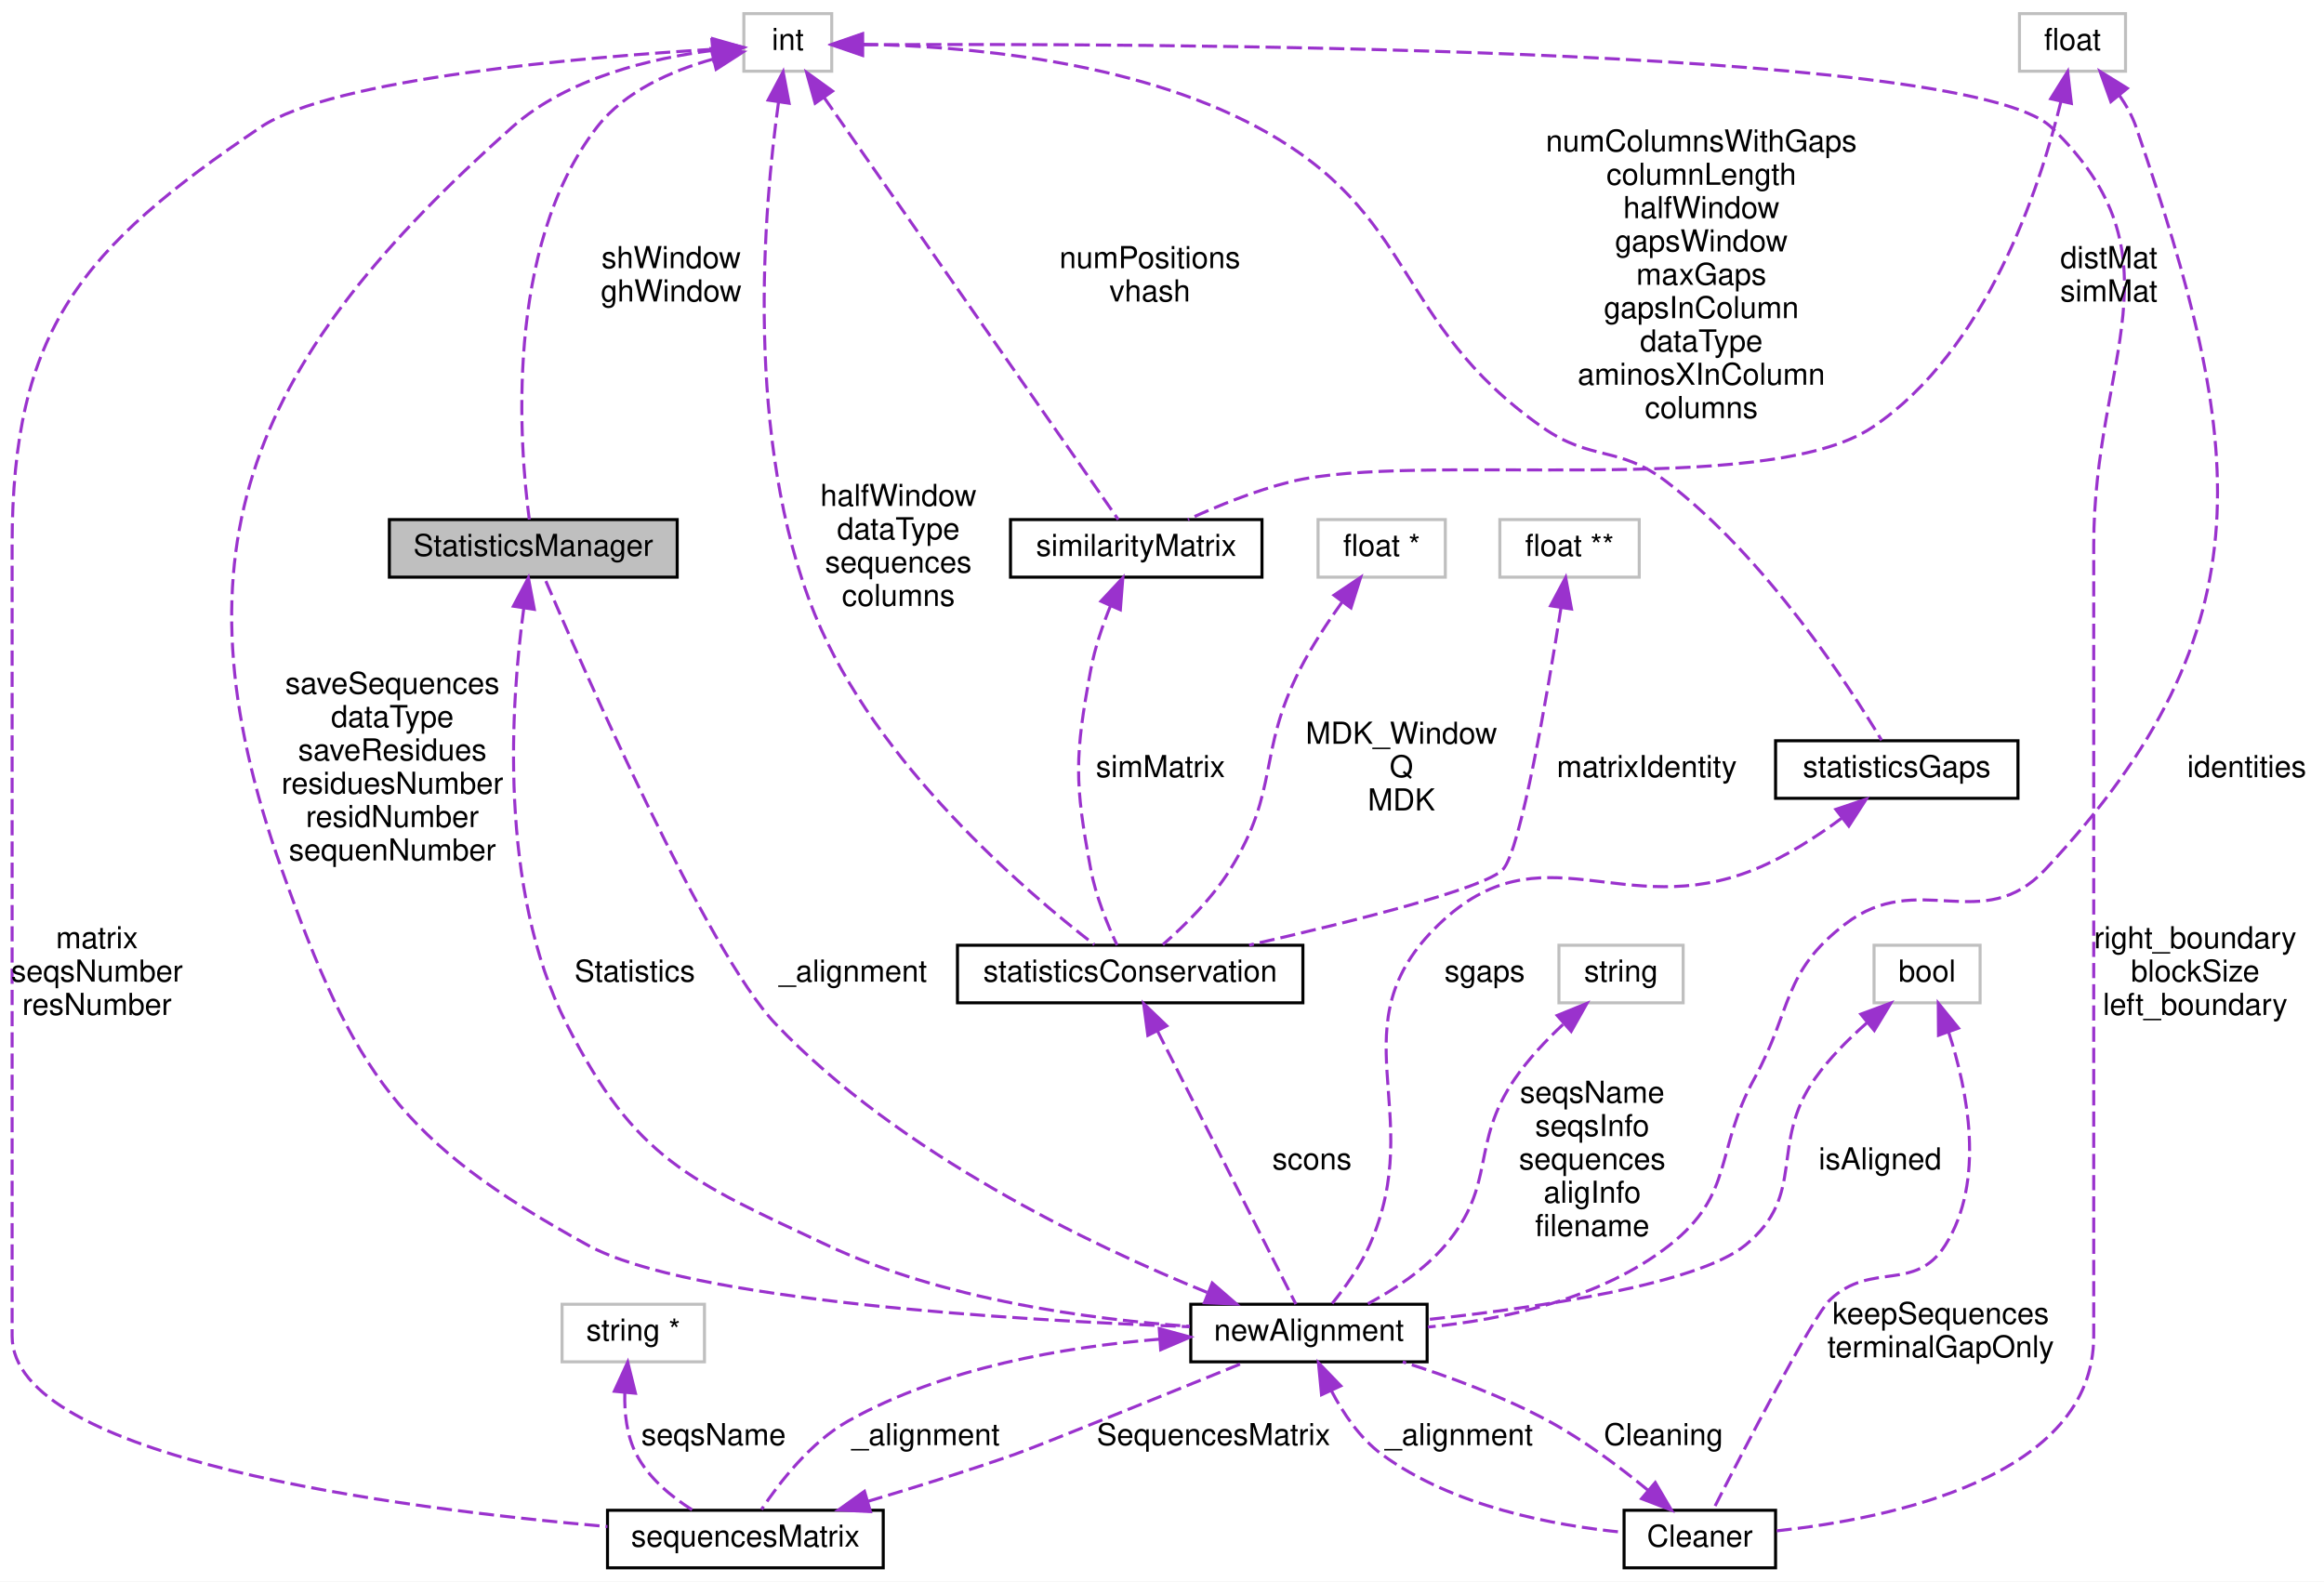
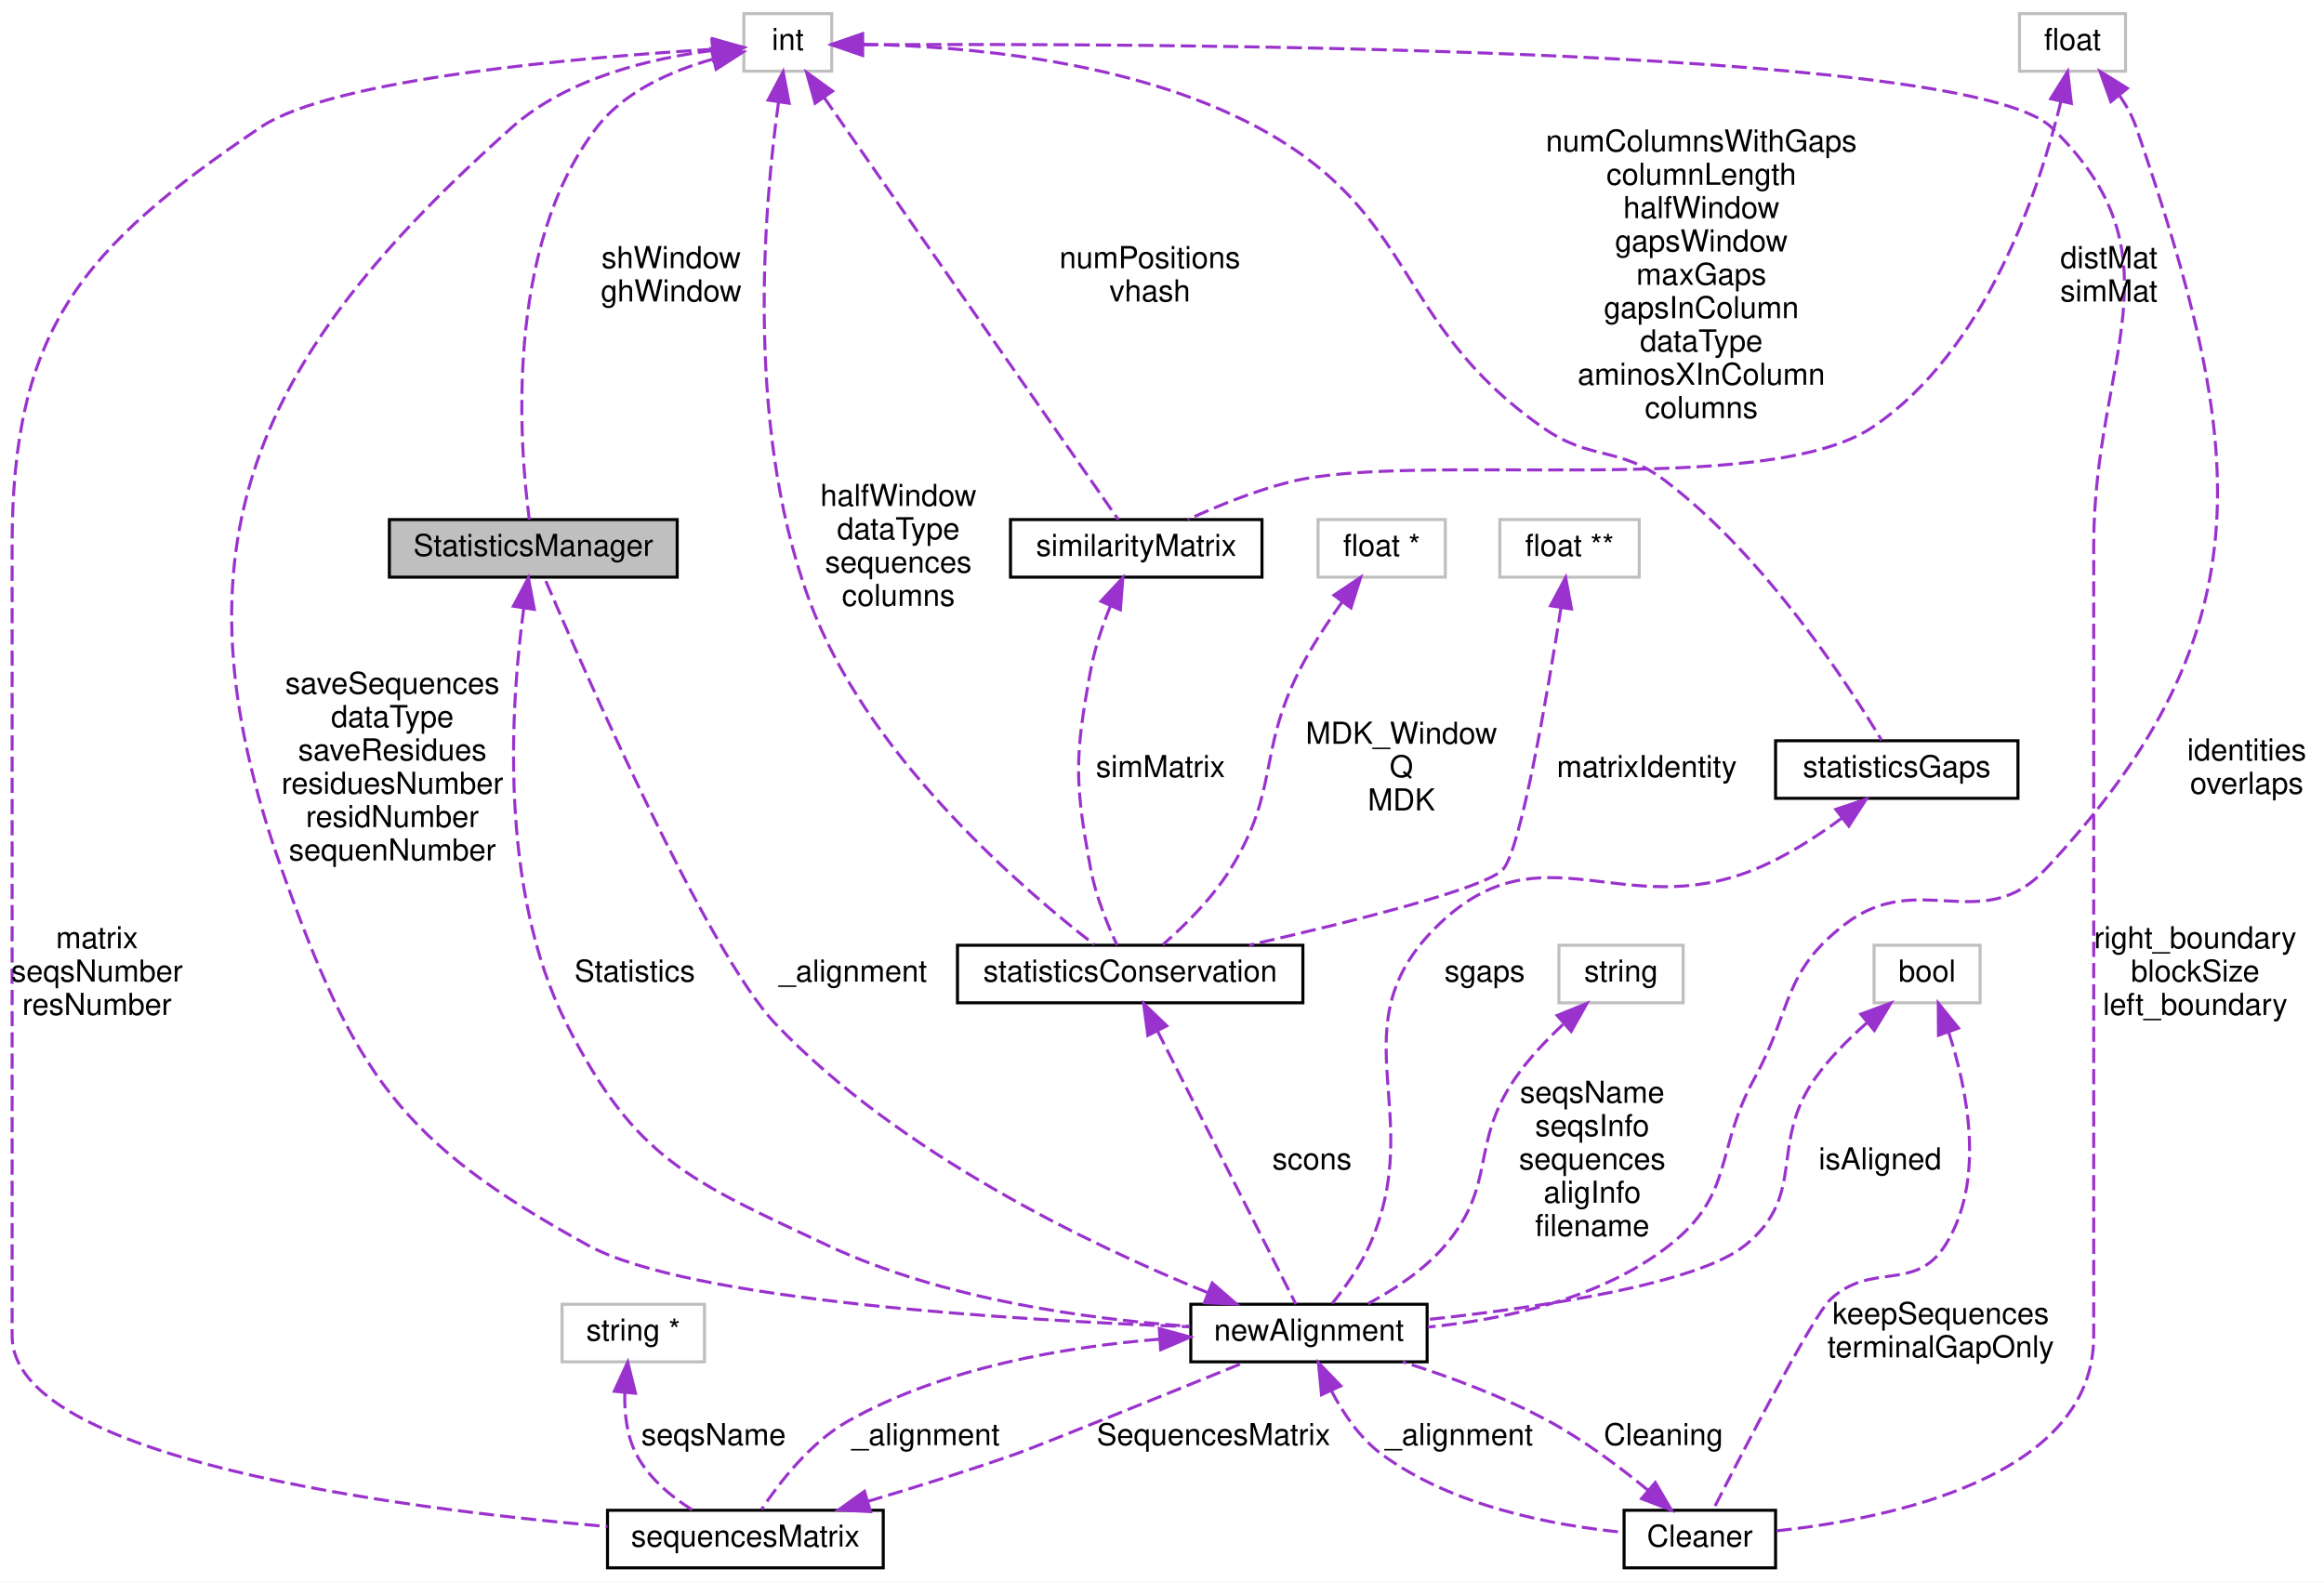
<svg xmlns="http://www.w3.org/2000/svg" xmlns:xlink="http://www.w3.org/1999/xlink" width="767pt" height="522pt" viewBox="0.00 0.00 767.00 522.00">
  <g id="graph0" class="graph" transform="scale(1 1) rotate(0) translate(4 518)">
    <polygon fill="white" stroke="none" points="-4,4 -4,-518 763,-518 763,4 -4,4" />
    <g id="node1" class="node">
      <polygon fill="#bfbfbf" stroke="black" points="124.5,-327.5 124.5,-346.5 219.5,-346.5 219.5,-327.5 124.5,-327.5" />
      <text text-anchor="middle" x="172" y="-334.5" font-family="Helvetica,sans-Serif" font-size="10.00">StatisticsManager</text>
    </g>
    <g id="node2" class="node">
      <g id="a_node2">
        <a xlink:href="classnew_alignment.html" target="_top" xlink:title="Class containing an alignment  This class stores the alignment sequences with it's names...">
          <polygon fill="white" stroke="black" points="389,-68.5 389,-87.5 467,-87.5 467,-68.5 389,-68.5" />
          <text text-anchor="middle" x="428" y="-75.5" font-family="Helvetica,sans-Serif" font-size="10.00">newAlignment</text>
        </a>
      </g>
    </g>
    <g id="edge23" class="edge">
      <path fill="none" stroke="#9a32cd" stroke-dasharray="5,2" d="M168.855,-317.159C164.685,-286.541 160.271,-224.891 183,-180 205.647,-135.271 223.62,-128.312 269,-107 307.182,-89.068 355.423,-82.543 388.7,-80.21" />
      <polygon fill="#9a32cd" stroke="#9a32cd" points="165.429,-317.911 170.384,-327.275 172.35,-316.864 165.429,-317.911" />
      <text text-anchor="middle" x="205.5" y="-194" font-family="Helvetica,sans-Serif" font-size="10.00"> Statistics</text>
    </g>
    <g id="edge1" class="edge">
      <path fill="none" stroke="#9a32cd" stroke-dasharray="5,2" d="M394.381,-91.421C355.874,-107.065 292.85,-137.178 252,-180 229.415,-203.675 188.339,-297.616 175.761,-327.099" />
      <polygon fill="#9a32cd" stroke="#9a32cd" points="396.077,-94.514 404.084,-87.575 393.497,-88.006 396.077,-94.514" />
      <text text-anchor="middle" x="277.5" y="-194" font-family="Helvetica,sans-Serif" font-size="10.00"> _alignment</text>
    </g>
    <g id="node6" class="node">
      <g id="a_node6">
        <a xlink:href="classsequences_matrix.html" target="_top" xlink:title="sequencesMatrix">
          <polygon fill="white" stroke="black" points="196.5,-0.5 196.5,-19.5 287.5,-19.5 287.5,-0.5 196.5,-0.5" />
          <text text-anchor="middle" x="242" y="-7.5" font-family="Helvetica,sans-Serif" font-size="10.00">sequencesMatrix</text>
        </a>
      </g>
    </g>
    <g id="edge6" class="edge">
      <path fill="none" stroke="#9a32cd" stroke-dasharray="5,2" d="M378.609,-75.968C347.45,-73.434 307.322,-66.584 276,-49 263.495,-41.98 253.201,-28.627 247.328,-19.768" />
      <polygon fill="#9a32cd" stroke="#9a32cd" points="378.59,-79.475 388.807,-76.672 379.071,-72.492 378.59,-79.475" />
      <text text-anchor="middle" x="301.5" y="-41" font-family="Helvetica,sans-Serif" font-size="10.00"> _alignment</text>
    </g>
    <g id="node13" class="node">
      <g id="a_node13">
        <a xlink:href="class_cleaner.html" target="_top" xlink:title="Subclass contained by the alignment object to make cleaning operations on it. ">
          <polygon fill="white" stroke="black" points="532,-0.5 532,-19.5 582,-19.5 582,-0.5 532,-0.5" />
          <text text-anchor="middle" x="557" y="-7.5" font-family="Helvetica,sans-Serif" font-size="10.00">Cleaner</text>
        </a>
      </g>
    </g>
    <g id="edge19" class="edge">
      <path fill="none" stroke="#9a32cd" stroke-dasharray="5,2" d="M435.369,-59.007C439.281,-51.503 444.793,-43.315 452,-38 475.48,-20.685 509.02,-14.439 531.829,-12.206" />
      <polygon fill="#9a32cd" stroke="#9a32cd" points="432.149,-57.632 431.139,-68.179 438.505,-60.564 432.149,-57.632" />
      <text text-anchor="middle" x="477.5" y="-41" font-family="Helvetica,sans-Serif" font-size="10.00"> _alignment</text>
    </g>
    <g id="node3" class="node">
      <polygon fill="white" stroke="#bfbfbf" points="510.5,-187 510.5,-206 551.5,-206 551.5,-187 510.5,-187" />
      <text text-anchor="middle" x="531" y="-194" font-family="Helvetica,sans-Serif" font-size="10.00">string</text>
    </g>
    <g id="edge2" class="edge">
      <path fill="none" stroke="#9a32cd" stroke-dasharray="5,2" d="M511.835,-179.846C506.222,-174.596 500.414,-168.429 496,-162 481.003,-140.157 490.173,-127.177 473,-107 466.082,-98.872 456.194,-92.361 447.448,-87.67" />
      <polygon fill="#9a32cd" stroke="#9a32cd" points="509.918,-182.822 519.734,-186.808 514.546,-177.57 509.918,-182.822" />
      <text text-anchor="middle" x="521.5" y="-154" font-family="Helvetica,sans-Serif" font-size="10.00"> seqsName</text>
      <text text-anchor="middle" x="521.5" y="-143" font-family="Helvetica,sans-Serif" font-size="10.00">seqsInfo</text>
      <text text-anchor="middle" x="521.5" y="-132" font-family="Helvetica,sans-Serif" font-size="10.00">sequences</text>
      <text text-anchor="middle" x="521.5" y="-121" font-family="Helvetica,sans-Serif" font-size="10.00">aligInfo</text>
      <text text-anchor="middle" x="521.5" y="-110" font-family="Helvetica,sans-Serif" font-size="10.00">filename</text>
    </g>
    <g id="node4" class="node">
      <g id="a_node4">
        <a xlink:href="classstatistics_gaps.html" target="_top" xlink:title="statisticsGaps">
          <polygon fill="white" stroke="black" points="582,-254.5 582,-273.5 662,-273.5 662,-254.5 582,-254.5" />
          <text text-anchor="middle" x="622" y="-261.5" font-family="Helvetica,sans-Serif" font-size="10.00">statisticsGaps</text>
        </a>
      </g>
    </g>
    <g id="edge3" class="edge">
      <path fill="none" stroke="#9a32cd" stroke-dasharray="5,2" d="M604.025,-248.087C595.675,-241.888 585.323,-235.178 575,-231 531.517,-213.401 504.864,-245.461 471,-213 436.199,-179.641 467.523,-151.077 448,-107 444.903,-100.009 439.903,-93.009 435.677,-87.757" />
      <polygon fill="#9a32cd" stroke="#9a32cd" points="601.878,-250.851 611.918,-254.234 606.18,-245.328 601.878,-250.851" />
      <text text-anchor="middle" x="486" y="-194" font-family="Helvetica,sans-Serif" font-size="10.00"> sgaps</text>
    </g>
    <g id="node5" class="node">
      <polygon fill="white" stroke="#bfbfbf" points="241.5,-494.5 241.5,-513.5 270.5,-513.5 270.5,-494.5 241.5,-494.5" />
      <text text-anchor="middle" x="256" y="-501.5" font-family="Helvetica,sans-Serif" font-size="10.00">int</text>
    </g>
    <g id="edge24" class="edge">
      <path fill="none" stroke="#9a32cd" stroke-dasharray="5,2" d="M231.187,-498.451C217.834,-494.696 202.25,-487.957 193,-476 162.156,-436.131 167.57,-369.948 170.685,-346.53" />
      <polygon fill="#9a32cd" stroke="#9a32cd" points="230.714,-501.936 241.255,-500.865 232.347,-495.129 230.714,-501.936" />
      <text text-anchor="middle" x="217.5" y="-429.5" font-family="Helvetica,sans-Serif" font-size="10.00"> shWindow</text>
      <text text-anchor="middle" x="217.5" y="-418.5" font-family="Helvetica,sans-Serif" font-size="10.00">ghWindow</text>
    </g>
    <g id="edge10" class="edge">
      <path fill="none" stroke="#9a32cd" stroke-dasharray="5,2" d="M231.282,-501.362C211.224,-498.815 183.358,-492.353 165,-476 79.868,-400.169 50.79,-338.414 89,-231 112.822,-164.032 127.697,-141.214 190,-107 223.277,-88.726 330.063,-82.277 388.638,-80.08" />
      <polygon fill="#9a32cd" stroke="#9a32cd" points="230.932,-504.844 241.239,-502.39 231.651,-497.881 230.932,-504.844" />
      <text text-anchor="middle" x="125.5" y="-289" font-family="Helvetica,sans-Serif" font-size="10.00"> saveSequences</text>
      <text text-anchor="middle" x="125.5" y="-278" font-family="Helvetica,sans-Serif" font-size="10.00">dataType</text>
      <text text-anchor="middle" x="125.5" y="-267" font-family="Helvetica,sans-Serif" font-size="10.00">saveResidues</text>
      <text text-anchor="middle" x="125.5" y="-256" font-family="Helvetica,sans-Serif" font-size="10.00">residuesNumber</text>
      <text text-anchor="middle" x="125.5" y="-245" font-family="Helvetica,sans-Serif" font-size="10.00">residNumber</text>
      <text text-anchor="middle" x="125.5" y="-234" font-family="Helvetica,sans-Serif" font-size="10.00">sequenNumber</text>
    </g>
    <g id="edge4" class="edge">
      <path fill="none" stroke="#9a32cd" stroke-dasharray="5,2" d="M280.881,-503.369C312.855,-502.83 369.218,-498.387 411,-476 464.481,-447.344 455.355,-411.882 505,-377 521.283,-365.559 530.185,-371.08 546,-359 578.855,-333.905 606.15,-291.768 616.986,-273.678" />
      <polygon fill="#9a32cd" stroke="#9a32cd" points="280.634,-499.87 270.652,-503.42 280.669,-506.87 280.634,-499.87" />
      <text text-anchor="middle" x="557.5" y="-468" font-family="Helvetica,sans-Serif" font-size="10.00"> numColumnsWithGaps</text>
      <text text-anchor="middle" x="557.5" y="-457" font-family="Helvetica,sans-Serif" font-size="10.00">columnLength</text>
      <text text-anchor="middle" x="557.5" y="-446" font-family="Helvetica,sans-Serif" font-size="10.00">halfWindow</text>
      <text text-anchor="middle" x="557.5" y="-435" font-family="Helvetica,sans-Serif" font-size="10.00">gapsWindow</text>
      <text text-anchor="middle" x="557.5" y="-424" font-family="Helvetica,sans-Serif" font-size="10.00">maxGaps</text>
      <text text-anchor="middle" x="557.5" y="-413" font-family="Helvetica,sans-Serif" font-size="10.00">gapsInColumn</text>
      <text text-anchor="middle" x="557.5" y="-402" font-family="Helvetica,sans-Serif" font-size="10.00">dataType</text>
      <text text-anchor="middle" x="557.5" y="-391" font-family="Helvetica,sans-Serif" font-size="10.00">aminosXInColumn</text>
      <text text-anchor="middle" x="557.5" y="-380" font-family="Helvetica,sans-Serif" font-size="10.00">columns</text>
    </g>
    <g id="edge7" class="edge">
      <path fill="none" stroke="#9a32cd" stroke-dasharray="5,2" d="M231.163,-501.729C189.054,-499.157 105.89,-492.145 82,-476 22.888,-436.053 0,-409.344 0,-338 0,-338 0,-338 0,-77 0,-36.718 126.38,-20.189 196.482,-14.119" />
      <polygon fill="#9a32cd" stroke="#9a32cd" points="231.213,-505.238 241.397,-502.316 231.613,-498.249 231.213,-505.238" />
      <text text-anchor="middle" x="28" y="-205" font-family="Helvetica,sans-Serif" font-size="10.00"> matrix</text>
      <text text-anchor="middle" x="28" y="-194" font-family="Helvetica,sans-Serif" font-size="10.00">seqsNumber</text>
      <text text-anchor="middle" x="28" y="-183" font-family="Helvetica,sans-Serif" font-size="10.00">resNumber</text>
    </g>
    <g id="node9" class="node">
      <g id="a_node9">
        <a xlink:href="classstatistics_conservation.html" target="_top" xlink:title="statisticsConservation">
          <polygon fill="white" stroke="black" points="312,-187 312,-206 426,-206 426,-187 312,-187" />
          <text text-anchor="middle" x="369" y="-194" font-family="Helvetica,sans-Serif" font-size="10.00">statisticsConservation</text>
        </a>
      </g>
    </g>
    <g id="edge13" class="edge">
      <path fill="none" stroke="#9a32cd" stroke-dasharray="5,2" d="M252.927,-484.178C248.078,-449.304 241.447,-372.926 265,-315 284.906,-266.042 334.367,-223.808 357.157,-206.223" />
      <polygon fill="#9a32cd" stroke="#9a32cd" points="249.506,-484.96 254.458,-494.327 256.428,-483.917 249.506,-484.96" />
      <text text-anchor="middle" x="292.5" y="-351" font-family="Helvetica,sans-Serif" font-size="10.00"> halfWindow</text>
      <text text-anchor="middle" x="292.5" y="-340" font-family="Helvetica,sans-Serif" font-size="10.00">dataType</text>
      <text text-anchor="middle" x="292.5" y="-329" font-family="Helvetica,sans-Serif" font-size="10.00">sequences</text>
      <text text-anchor="middle" x="292.5" y="-318" font-family="Helvetica,sans-Serif" font-size="10.00">columns</text>
    </g>
    <g id="node12" class="node">
      <g id="a_node12">
        <a xlink:href="classsimilarity_matrix.html" target="_top" xlink:title="similarityMatrix">
          <polygon fill="white" stroke="black" points="329.5,-327.5 329.5,-346.5 412.5,-346.5 412.5,-327.5 329.5,-327.5" />
          <text text-anchor="middle" x="371" y="-334.5" font-family="Helvetica,sans-Serif" font-size="10.00">similarityMatrix</text>
        </a>
      </g>
    </g>
    <g id="edge17" class="edge">
      <path fill="none" stroke="#9a32cd" stroke-dasharray="5,2" d="M267.941,-485.867C292.307,-450.907 346.978,-372.467 365.064,-346.516" />
      <polygon fill="#9a32cd" stroke="#9a32cd" points="265.029,-483.924 262.183,-494.129 270.772,-487.926 265.029,-483.924" />
      <text text-anchor="middle" x="375.5" y="-429.5" font-family="Helvetica,sans-Serif" font-size="10.00"> numPositions</text>
      <text text-anchor="middle" x="375.5" y="-418.5" font-family="Helvetica,sans-Serif" font-size="10.00">vhash</text>
    </g>
    <g id="edge20" class="edge">
      <path fill="none" stroke="#9a32cd" stroke-dasharray="5,2" d="M280.689,-503.217C366.008,-503.722 644.732,-503.256 673,-476 717.379,-433.21 687,-399.648 687,-338 687,-338 687,-338 687,-77 687,-30.427 619.842,-16.707 582.065,-12.673" />
      <polygon fill="#9a32cd" stroke="#9a32cd" points="280.646,-499.716 270.622,-503.147 280.597,-506.716 280.646,-499.716" />
      <text text-anchor="middle" x="720.5" y="-205" font-family="Helvetica,sans-Serif" font-size="10.00"> right_boundary</text>
      <text text-anchor="middle" x="720.5" y="-194" font-family="Helvetica,sans-Serif" font-size="10.00">blockSize</text>
      <text text-anchor="middle" x="720.5" y="-183" font-family="Helvetica,sans-Serif" font-size="10.00">left_boundary</text>
    </g>
    <g id="edge5" class="edge">
      <path fill="none" stroke="#9a32cd" stroke-dasharray="5,2" d="M282.401,-22.441C297.719,-26.991 315.257,-32.459 331,-38 338.448,-40.621 380.583,-57.696 406.811,-68.366" />
      <polygon fill="#9a32cd" stroke="#9a32cd" points="283.277,-19.05 272.696,-19.591 281.305,-25.767 283.277,-19.05" />
      <text text-anchor="middle" x="396.5" y="-41" font-family="Helvetica,sans-Serif" font-size="10.00"> SequencesMatrix</text>
    </g>
    <g id="node7" class="node">
      <polygon fill="white" stroke="#bfbfbf" points="181.5,-68.5 181.5,-87.5 228.5,-87.5 228.5,-68.5 181.5,-68.5" />
      <text text-anchor="middle" x="205" y="-75.5" font-family="Helvetica,sans-Serif" font-size="10.00">string *</text>
    </g>
    <g id="edge8" class="edge">
      <path fill="none" stroke="#9a32cd" stroke-dasharray="5,2" d="M202.206,-58.15C202.042,-51.464 202.856,-44.092 206,-38 210.013,-30.225 217.405,-24.085 224.452,-19.637" />
      <polygon fill="#9a32cd" stroke="#9a32cd" points="198.75,-58.782 203.17,-68.411 205.72,-58.127 198.75,-58.782" />
      <text text-anchor="middle" x="231.5" y="-41" font-family="Helvetica,sans-Serif" font-size="10.00"> seqsName</text>
    </g>
    <g id="node8" class="node">
      <polygon fill="white" stroke="#bfbfbf" points="662.5,-494.5 662.5,-513.5 697.5,-513.5 697.5,-494.5 662.5,-494.5" />
      <text text-anchor="middle" x="680" y="-501.5" font-family="Helvetica,sans-Serif" font-size="10.00">float</text>
    </g>
    <g id="edge9" class="edge">
      <path fill="none" stroke="#9a32cd" stroke-dasharray="5,2" d="M695.443,-486.566C697.724,-483.284 699.73,-479.7 701,-476 736.602,-372.236 746.066,-310.998 671,-231 650.195,-208.828 629.156,-231.465 605,-213 584.107,-197.029 587.638,-185.062 575,-162 561.818,-137.945 568.577,-123.937 547,-107 524.378,-89.243 492.365,-82.439 467.24,-79.968" />
      <polygon fill="#9a32cd" stroke="#9a32cd" points="692.655,-484.447 689.086,-494.423 698.097,-488.851 692.655,-484.447" />
-       <text text-anchor="middle" x="737.5" y="-261.5" font-family="Helvetica,sans-Serif" font-size="10.00"> identities</text>
+       <text text-anchor="middle" x="737.5" y="-267" font-family="Helvetica,sans-Serif" font-size="10.00"> identities</text>
+       <text text-anchor="middle" x="737.5" y="-256" font-family="Helvetica,sans-Serif" font-size="10.00">overlaps</text>
    </g>
    <g id="edge16" class="edge">
      <path fill="none" stroke="#9a32cd" stroke-dasharray="5,2" d="M676.187,-484.539C669.249,-456.11 651.657,-402.261 614,-377 578.412,-353.127 463.605,-369.271 422,-359 410.287,-356.108 397.749,-350.976 388.036,-346.509" />
      <polygon fill="#9a32cd" stroke="#9a32cd" points="672.794,-485.405 678.408,-494.39 679.622,-483.865 672.794,-485.405" />
      <text text-anchor="middle" x="692" y="-429.5" font-family="Helvetica,sans-Serif" font-size="10.00"> distMat</text>
      <text text-anchor="middle" x="692" y="-418.5" font-family="Helvetica,sans-Serif" font-size="10.00">simMat</text>
    </g>
    <g id="edge11" class="edge">
      <path fill="none" stroke="#9a32cd" stroke-dasharray="5,2" d="M377.958,-177.812C390.833,-152.388 414.077,-106.493 423.674,-87.541" />
      <polygon fill="#9a32cd" stroke="#9a32cd" points="374.83,-176.241 373.435,-186.744 381.075,-179.404 374.83,-176.241" />
      <text text-anchor="middle" x="429" y="-132" font-family="Helvetica,sans-Serif" font-size="10.00"> scons</text>
    </g>
    <g id="node10" class="node">
      <polygon fill="white" stroke="#bfbfbf" points="431,-327.5 431,-346.5 473,-346.5 473,-327.5 431,-327.5" />
      <text text-anchor="middle" x="452" y="-334.5" font-family="Helvetica,sans-Serif" font-size="10.00">float *</text>
    </g>
    <g id="edge12" class="edge">
      <path fill="none" stroke="#9a32cd" stroke-dasharray="5,2" d="M438.922,-319.25C434.116,-312.578 428.901,-304.671 425,-297 410.92,-269.311 418.411,-257.375 402,-231 396.048,-221.434 386.924,-212.447 379.777,-206.194" />
      <polygon fill="#9a32cd" stroke="#9a32cd" points="436.265,-321.54 445.062,-327.444 441.867,-317.343 436.265,-321.54" />
      <text text-anchor="middle" x="458.5" y="-272.5" font-family="Helvetica,sans-Serif" font-size="10.00"> MDK_Window</text>
      <text text-anchor="middle" x="458.5" y="-261.5" font-family="Helvetica,sans-Serif" font-size="10.00">Q</text>
      <text text-anchor="middle" x="458.5" y="-250.5" font-family="Helvetica,sans-Serif" font-size="10.00">MDK</text>
    </g>
    <g id="node11" class="node">
      <polygon fill="white" stroke="#bfbfbf" points="491,-327.5 491,-346.5 537,-346.5 537,-327.5 491,-327.5" />
      <text text-anchor="middle" x="514" y="-334.5" font-family="Helvetica,sans-Serif" font-size="10.00">float **</text>
    </g>
    <g id="edge14" class="edge">
      <path fill="none" stroke="#9a32cd" stroke-dasharray="5,2" d="M511.19,-317.47C506.719,-289.035 497.892,-237.252 492,-231 486.099,-224.738 441.985,-213.723 408.257,-206.04" />
      <polygon fill="#9a32cd" stroke="#9a32cd" points="507.737,-318.049 512.723,-327.398 514.655,-316.981 507.737,-318.049" />
      <text text-anchor="middle" x="539.5" y="-261.5" font-family="Helvetica,sans-Serif" font-size="10.00"> matrixIdentity</text>
    </g>
    <g id="edge15" class="edge">
      <path fill="none" stroke="#9a32cd" stroke-dasharray="5,2" d="M362.534,-318.1C359.89,-311.606 357.321,-304.115 356,-297 350.645,-268.16 350.602,-259.832 356,-231 357.653,-222.17 361.56,-212.674 364.662,-206.055" />
      <polygon fill="#9a32cd" stroke="#9a32cd" points="359.347,-319.548 366.581,-327.288 365.753,-316.725 359.347,-319.548" />
      <text text-anchor="middle" x="379" y="-261.5" font-family="Helvetica,sans-Serif" font-size="10.00"> simMatrix</text>
    </g>
    <g id="edge18" class="edge">
      <path fill="none" stroke="#9a32cd" stroke-dasharray="5,2" d="M539.977,-26.045C530.705,-33.679 518.751,-42.653 507,-49 491.892,-57.16 473.928,-63.747 458.949,-68.477" />
      <polygon fill="#9a32cd" stroke="#9a32cd" points="542.298,-28.666 547.655,-19.526 537.767,-23.331 542.298,-28.666" />
      <text text-anchor="middle" x="545" y="-41" font-family="Helvetica,sans-Serif" font-size="10.00"> Cleaning</text>
    </g>
    <g id="node14" class="node">
      <polygon fill="white" stroke="#bfbfbf" points="614.5,-187 614.5,-206 649.5,-206 649.5,-187 614.5,-187" />
      <text text-anchor="middle" x="632" y="-194" font-family="Helvetica,sans-Serif" font-size="10.00">bool</text>
    </g>
    <g id="edge22" class="edge">
      <path fill="none" stroke="#9a32cd" stroke-dasharray="5,2" d="M612.12,-180.37C606.057,-175.051 599.747,-168.712 595,-162 579.701,-140.367 592.546,-123.73 572,-107 556.25,-94.175 504.227,-86.462 467.245,-82.469" />
      <polygon fill="#9a32cd" stroke="#9a32cd" points="610.126,-183.262 620.065,-186.932 614.583,-177.865 610.126,-183.262" />
      <text text-anchor="middle" x="616.5" y="-132" font-family="Helvetica,sans-Serif" font-size="10.00"> isAligned</text>
    </g>
    <g id="edge21" class="edge">
      <path fill="none" stroke="#9a32cd" stroke-dasharray="5,2" d="M639.123,-177.32C645.326,-158.264 651.417,-128.202 638,-107 628.007,-91.209 613.614,-101.802 600,-89 594.339,-83.677 571.06,-38.628 561.318,-19.517" />
      <polygon fill="#9a32cd" stroke="#9a32cd" points="635.774,-176.289 635.697,-186.884 642.364,-178.65 635.774,-176.289" />
      <text text-anchor="middle" x="636.5" y="-81" font-family="Helvetica,sans-Serif" font-size="10.00"> keepSequences</text>
      <text text-anchor="middle" x="636.5" y="-70" font-family="Helvetica,sans-Serif" font-size="10.00">terminalGapOnly</text>
    </g>
  </g>
</svg>
